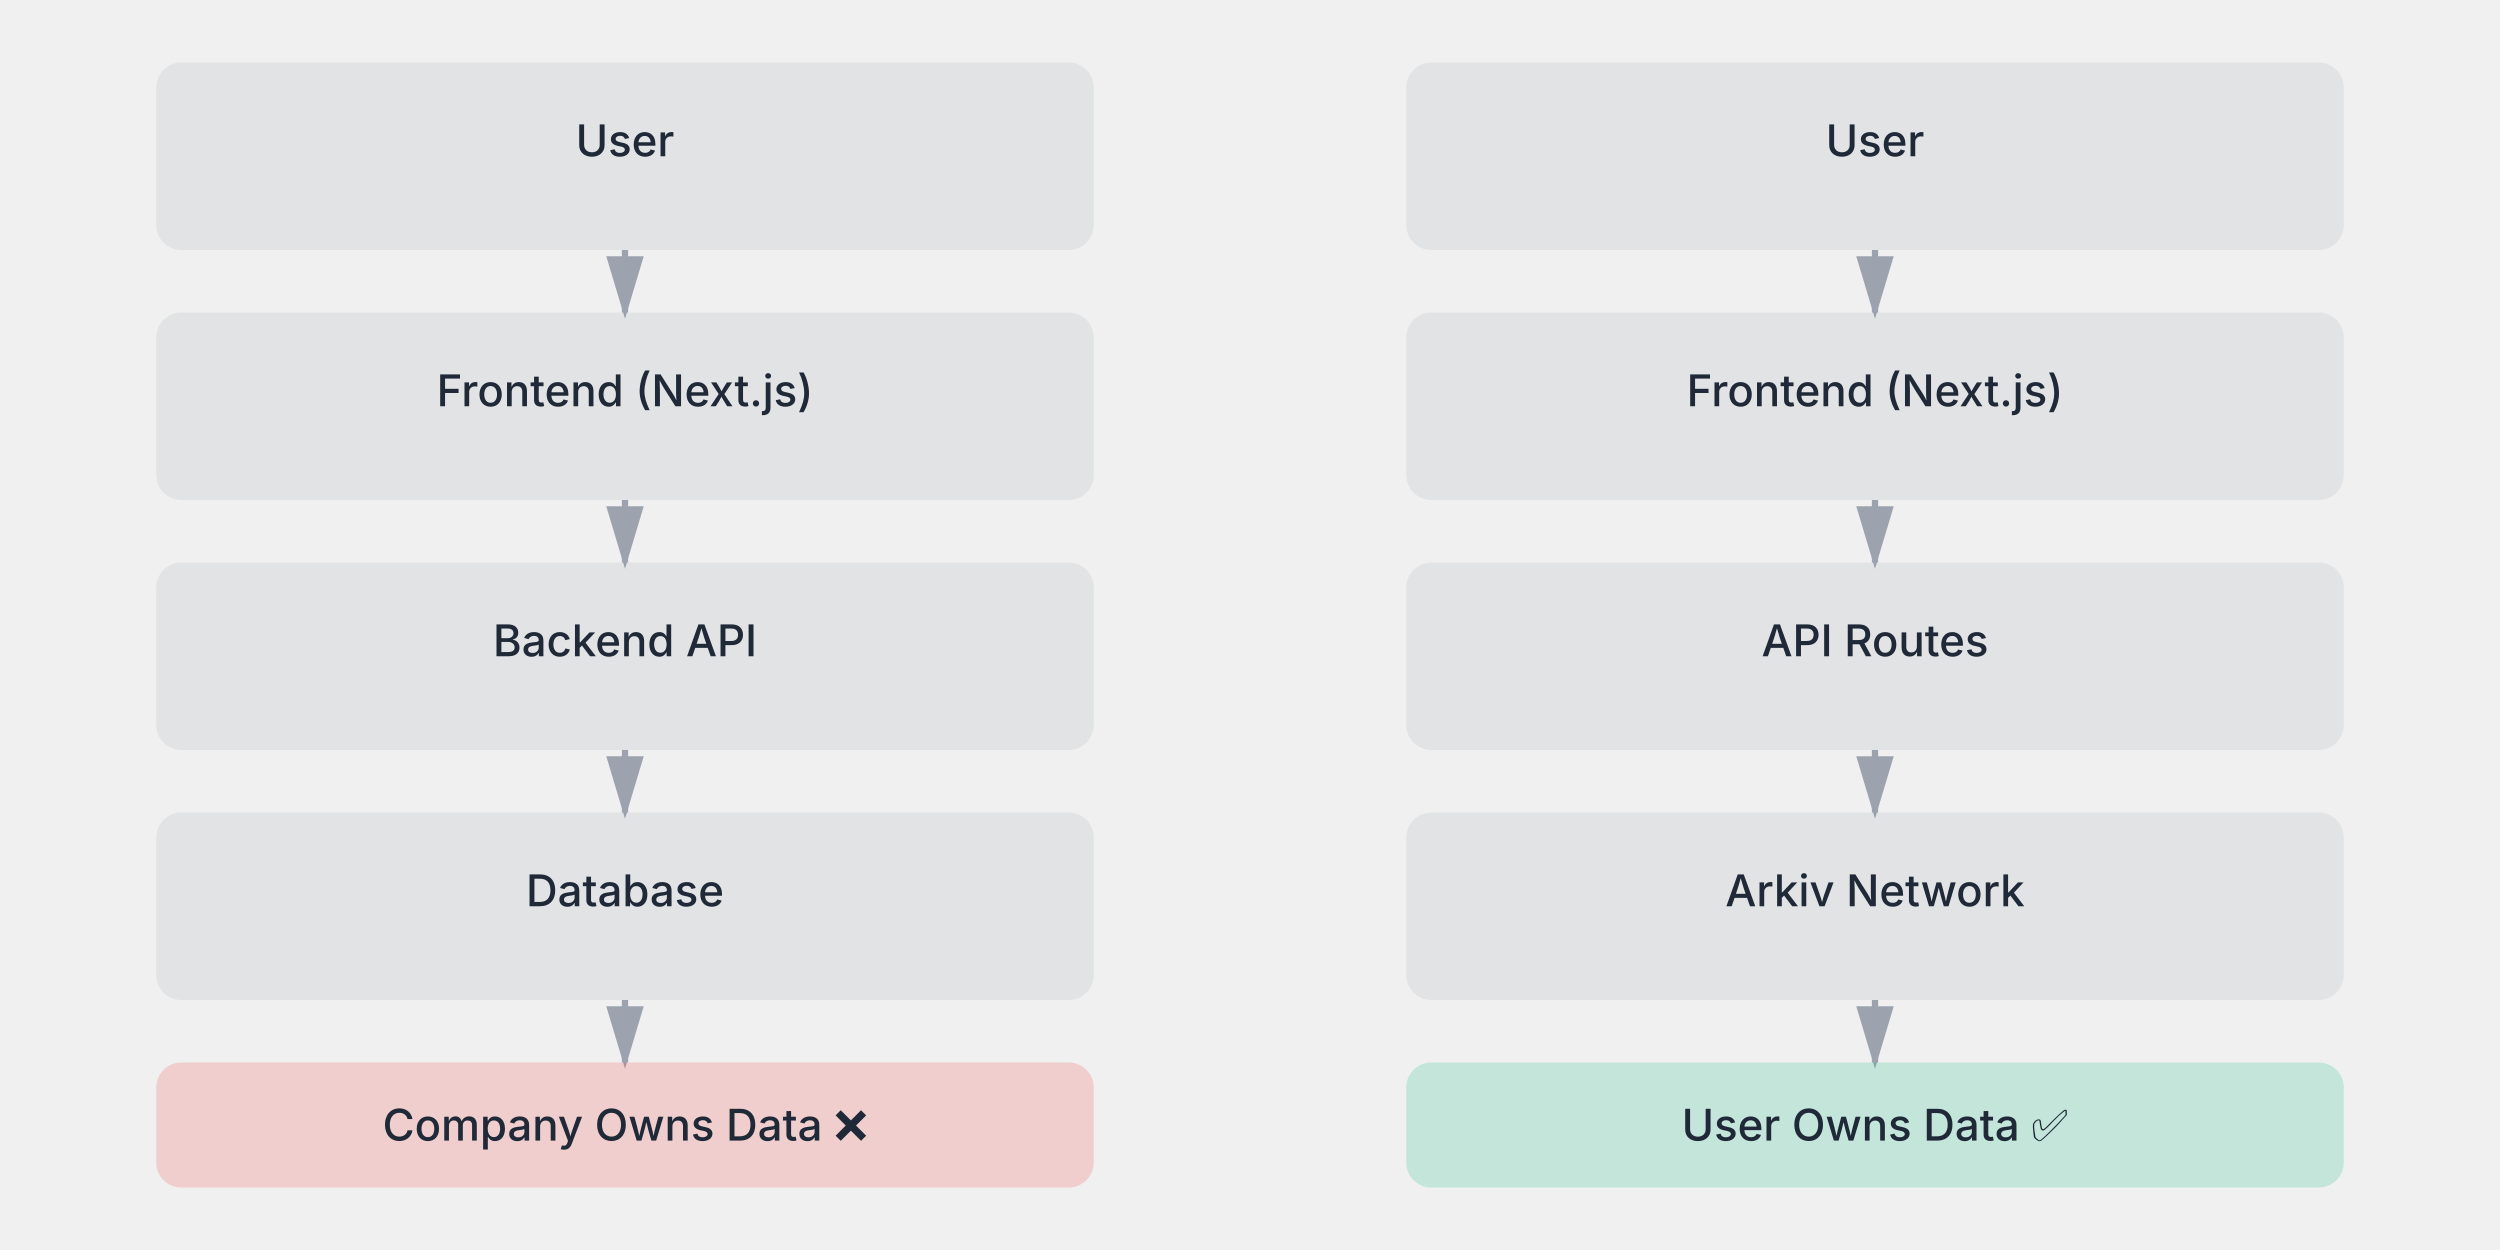
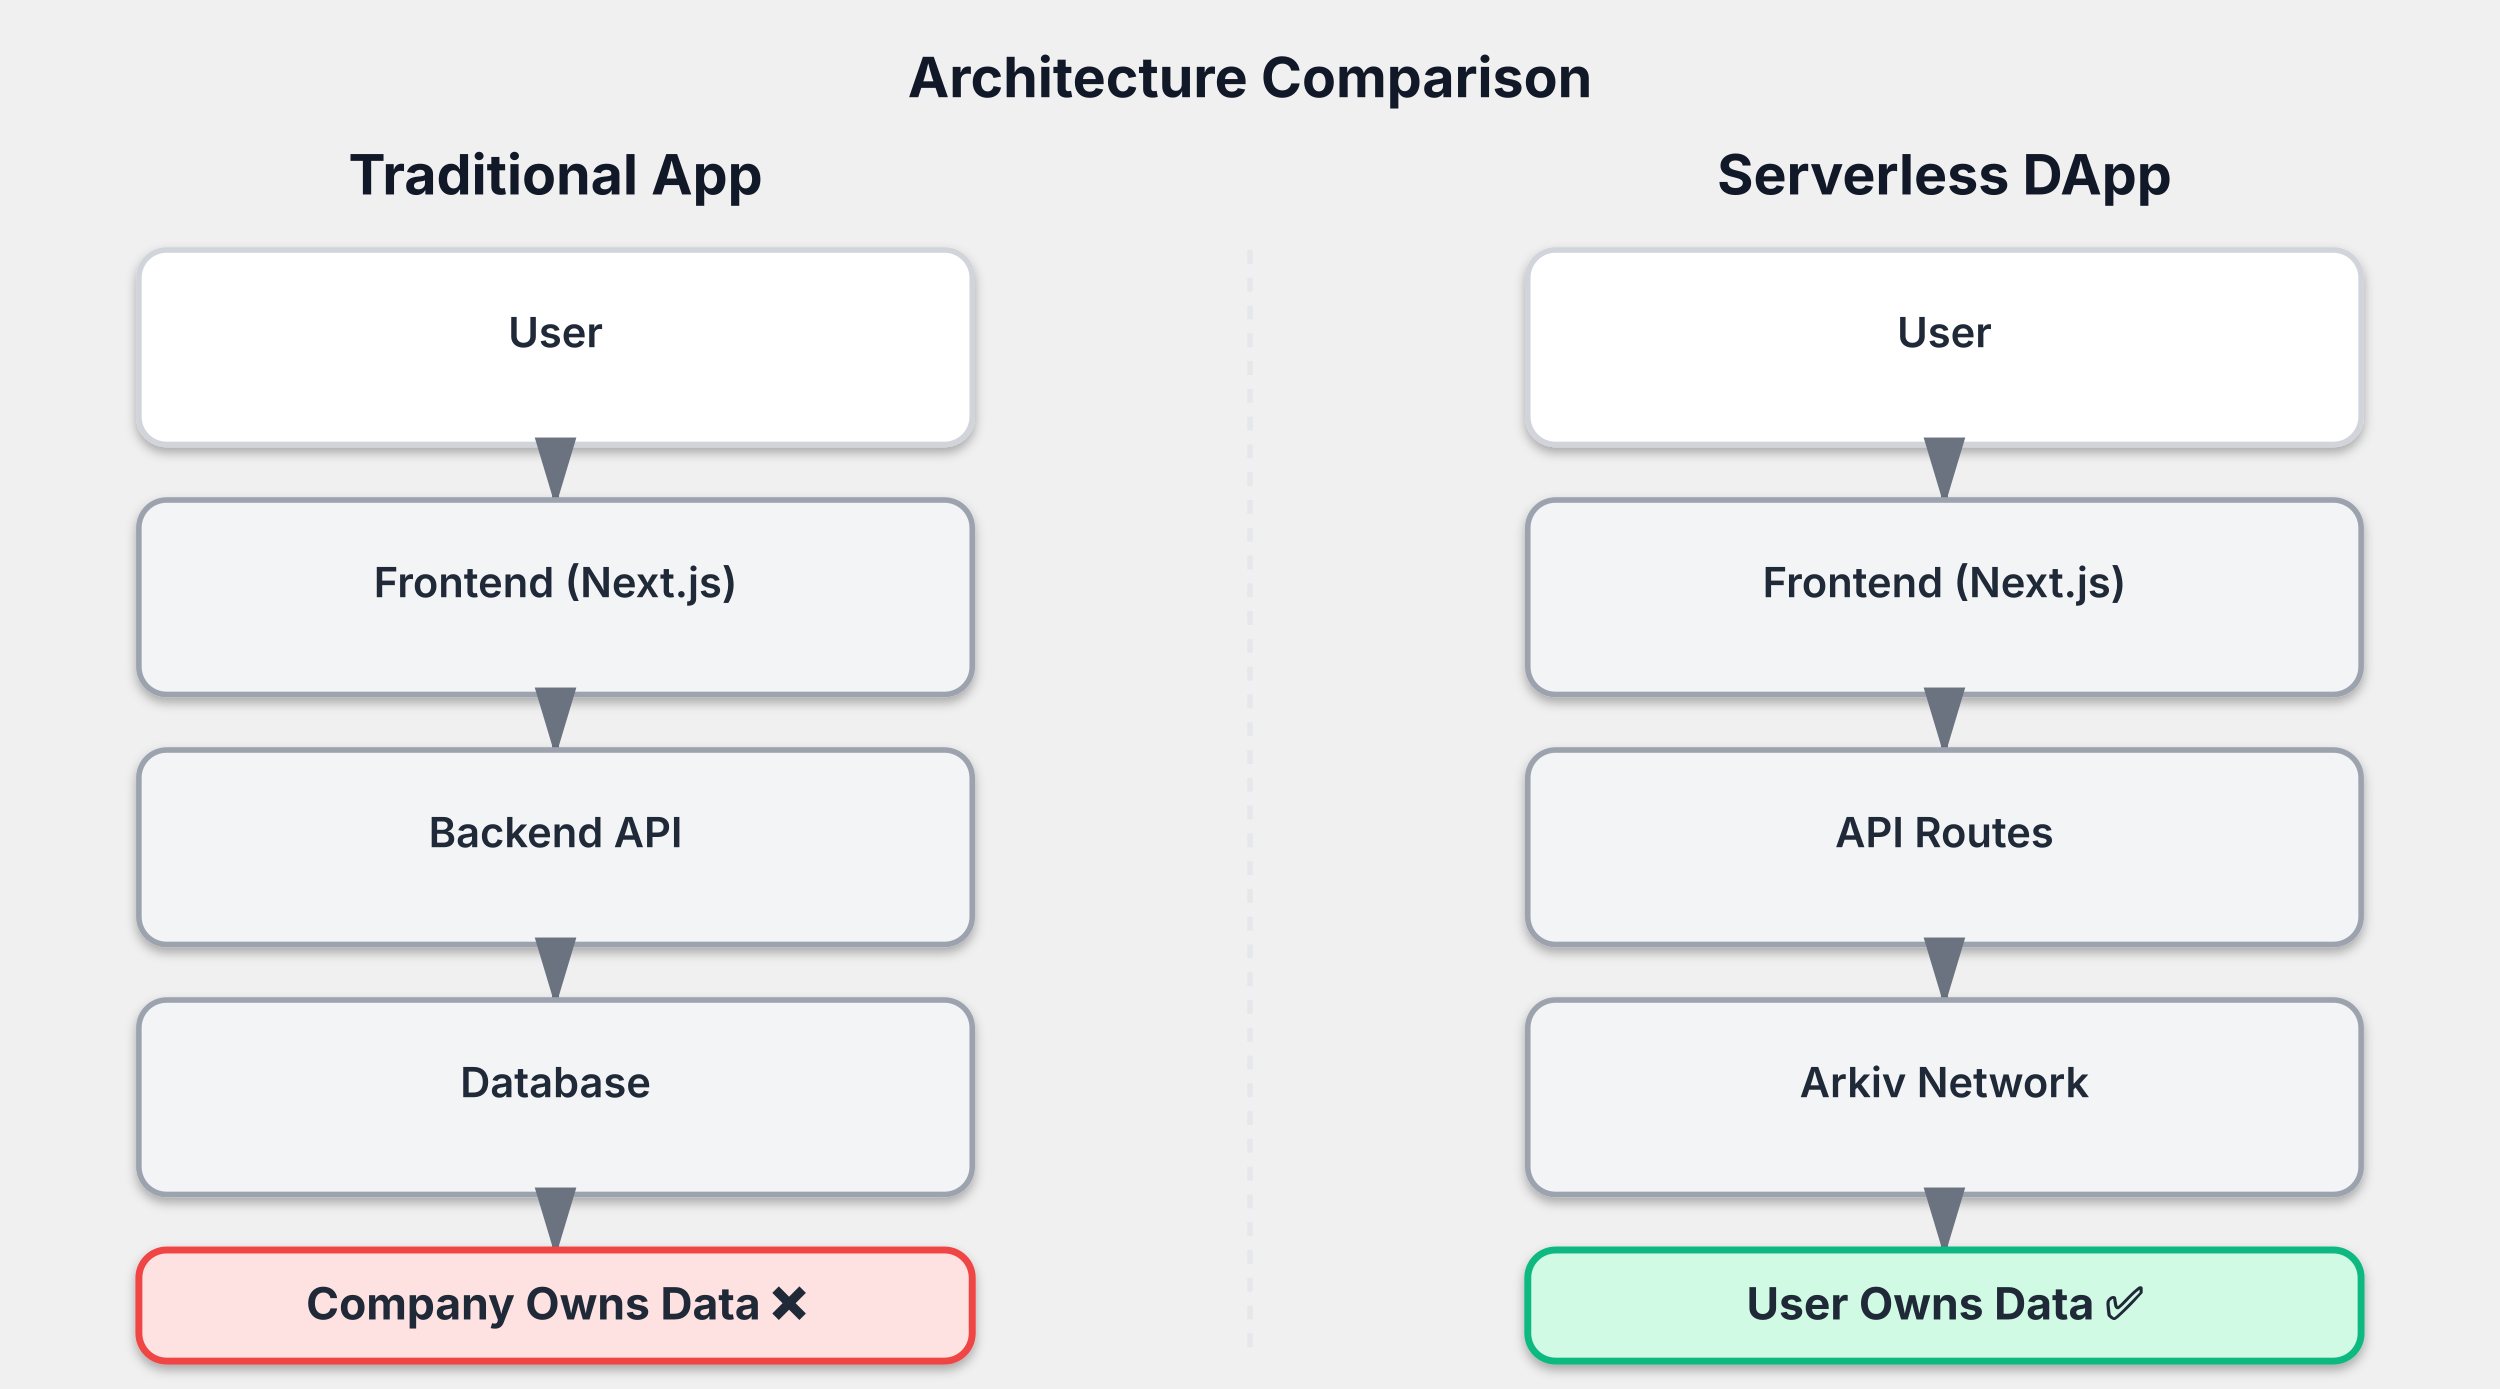
- <svg xmlns="http://www.w3.org/2000/svg" viewBox="0 0 800 400" role="img" aria-label="Comparison of traditional app vs serverless dapp architecture">
+ <svg xmlns="http://www.w3.org/2000/svg" viewBox="0 0 900 500" role="img" aria-label="Comparison of traditional app vs serverless dapp architecture">
  <defs>
    <style>
-       .shared { fill: #6b7280; }
-       .company-owns { fill: #ef4444; }
-       .user-owns { fill: #10b981; }
-       .text-label { font-family: system-ui, -apple-system, sans-serif; font-size: 14px; fill: #1f2937; font-weight: 500; }
-       .text-small { font-family: system-ui, -apple-system, sans-serif; font-size: 12px; fill: #6b7280; }
-       .arrow { stroke: #9ca3af; stroke-width: 2; fill: none; marker-end: url(#arrowhead); }
+       .component-box { fill: #ffffff; stroke: #d1d5db; stroke-width: 2; }
+       .shared { fill: #f3f4f6; stroke: #9ca3af; stroke-width: 2; }
+       .company-owns { fill: #fee2e2; stroke: #ef4444; stroke-width: 2.5; }
+       .user-owns { fill: #d1fae5; stroke: #10b981; stroke-width: 2.5; }
+       .arrow { stroke: #6b7280; stroke-width: 2.5; fill: none; marker-end: url(#arrowhead); }
+       .text-label { font-family: system-ui, -apple-system, sans-serif; font-size: 15px; fill: #1f2937; font-weight: 600; }
+       .text-title { font-family: system-ui, -apple-system, sans-serif; font-size: 20px; fill: #111827; font-weight: 700; text-anchor: middle; }
+       .text-result { font-family: system-ui, -apple-system, sans-serif; font-size: 16px; fill: #1f2937; font-weight: 700; }
+       .shadow { filter: url(#drop-shadow); }
    </style>
    <marker id="arrowhead" markerWidth="10" markerHeight="10" refX="9" refY="3" orient="auto">
-       <polygon points="0 0, 10 3, 0 6" fill="#9ca3af" />
+       <polygon points="0 0, 10 3, 0 6" fill="#6b7280" />
    </marker>
+     <filter id="drop-shadow" x="-50%" y="-50%" width="200%" height="200%">
+       <feGaussianBlur in="SourceAlpha" stdDeviation="2" />
+       <feOffset dx="0" dy="2" result="offsetblur" />
+       <feComponentTransfer>
+         <feFuncA type="linear" slope="0.3" />
+       </feComponentTransfer>
+       <feMerge>
+         <feMergeNode />
+         <feMergeNode in="SourceGraphic" />
+       </feMerge>
+     </filter>
  </defs>
+   <text x="450" y="35" class="text-title">Architecture Comparison</text>
  <g id="traditional-app">
-     <rect x="50" y="20" width="300" height="60" rx="8" class="shared" opacity="0.1" />
-     <text x="200" y="50" text-anchor="middle" class="text-label">User</text>
-     <line x1="200" y1="80" x2="200" y2="100" class="arrow" />
-     <rect x="50" y="100" width="300" height="60" rx="8" class="shared" opacity="0.1" />
-     <text x="200" y="130" text-anchor="middle" class="text-label">Frontend (Next.js)</text>
+     <text x="200" y="70" text-anchor="middle" class="text-title" font-size="18px" fill="#6b7280">Traditional App</text>
+     <rect x="50" y="90" width="300" height="70" rx="10" class="component-box shadow" />
+     <text x="200" y="125" text-anchor="middle" class="text-label">User</text>
    <line x1="200" y1="160" x2="200" y2="180" class="arrow" />
-     <rect x="50" y="180" width="300" height="60" rx="8" class="shared" opacity="0.1" />
-     <text x="200" y="210" text-anchor="middle" class="text-label">Backend API</text>
-     <line x1="200" y1="240" x2="200" y2="260" class="arrow" />
-     <rect x="50" y="260" width="300" height="60" rx="8" class="shared" opacity="0.1" />
-     <text x="200" y="290" text-anchor="middle" class="text-label">Database</text>
-     <line x1="200" y1="320" x2="200" y2="340" class="arrow" />
-     <rect x="50" y="340" width="300" height="40" rx="8" class="company-owns" opacity="0.2" />
-     <text x="200" y="365" text-anchor="middle" class="text-label" fill="#ef4444">Company Owns Data ❌</text>
+     <rect x="50" y="180" width="300" height="70" rx="10" class="shared shadow" />
+     <text x="200" y="215" text-anchor="middle" class="text-label">Frontend (Next.js)</text>
+     <line x1="200" y1="250" x2="200" y2="270" class="arrow" />
+     <rect x="50" y="270" width="300" height="70" rx="10" class="shared shadow" />
+     <text x="200" y="305" text-anchor="middle" class="text-label">Backend API</text>
+     <line x1="200" y1="340" x2="200" y2="360" class="arrow" />
+     <rect x="50" y="360" width="300" height="70" rx="10" class="shared shadow" />
+     <text x="200" y="395" text-anchor="middle" class="text-label">Database</text>
+     <line x1="200" y1="430" x2="200" y2="450" class="arrow" />
+     <rect x="50" y="450" width="300" height="40" rx="10" class="company-owns shadow" />
+     <text x="200" y="475" text-anchor="middle" class="text-result" fill="#dc2626">Company Owns Data ❌</text>
  </g>
+   <line x1="450" y1="90" x2="450" y2="490" stroke="#e5e7eb" stroke-width="2" stroke-dasharray="5,5" />
  <g id="serverless-dapp">
-     <rect x="450" y="20" width="300" height="60" rx="8" class="shared" opacity="0.1" />
-     <text x="600" y="50" text-anchor="middle" class="text-label">User</text>
-     <line x1="600" y1="80" x2="600" y2="100" class="arrow" />
-     <rect x="450" y="100" width="300" height="60" rx="8" class="shared" opacity="0.1" />
-     <text x="600" y="130" text-anchor="middle" class="text-label">Frontend (Next.js)</text>
-     <line x1="600" y1="160" x2="600" y2="180" class="arrow" />
-     <rect x="450" y="180" width="300" height="60" rx="8" class="shared" opacity="0.1" />
-     <text x="600" y="210" text-anchor="middle" class="text-label">API Routes</text>
-     <line x1="600" y1="240" x2="600" y2="260" class="arrow" />
-     <rect x="450" y="260" width="300" height="60" rx="8" class="shared" opacity="0.1" />
-     <text x="600" y="290" text-anchor="middle" class="text-label">Arkiv Network</text>
-     <line x1="600" y1="320" x2="600" y2="340" class="arrow" />
-     <rect x="450" y="340" width="300" height="40" rx="8" class="user-owns" opacity="0.2" />
-     <text x="600" y="365" text-anchor="middle" class="text-label" fill="#10b981">User Owns Data ✅</text>
+     <text x="700" y="70" text-anchor="middle" class="text-title" font-size="18px" fill="#6b7280">Serverless DApp</text>
+     <rect x="550" y="90" width="300" height="70" rx="10" class="component-box shadow" />
+     <text x="700" y="125" text-anchor="middle" class="text-label">User</text>
+     <line x1="700" y1="160" x2="700" y2="180" class="arrow" />
+     <rect x="550" y="180" width="300" height="70" rx="10" class="shared shadow" />
+     <text x="700" y="215" text-anchor="middle" class="text-label">Frontend (Next.js)</text>
+     <line x1="700" y1="250" x2="700" y2="270" class="arrow" />
+     <rect x="550" y="270" width="300" height="70" rx="10" class="shared shadow" />
+     <text x="700" y="305" text-anchor="middle" class="text-label">API Routes</text>
+     <line x1="700" y1="340" x2="700" y2="360" class="arrow" />
+     <rect x="550" y="360" width="300" height="70" rx="10" class="shared shadow" />
+     <text x="700" y="395" text-anchor="middle" class="text-label">Arkiv Network</text>
+     <line x1="700" y1="430" x2="700" y2="450" class="arrow" />
+     <rect x="550" y="450" width="300" height="40" rx="10" class="user-owns shadow" />
+     <text x="700" y="475" text-anchor="middle" class="text-result" fill="#059669">User Owns Data ✅</text>
  </g>
</svg>
